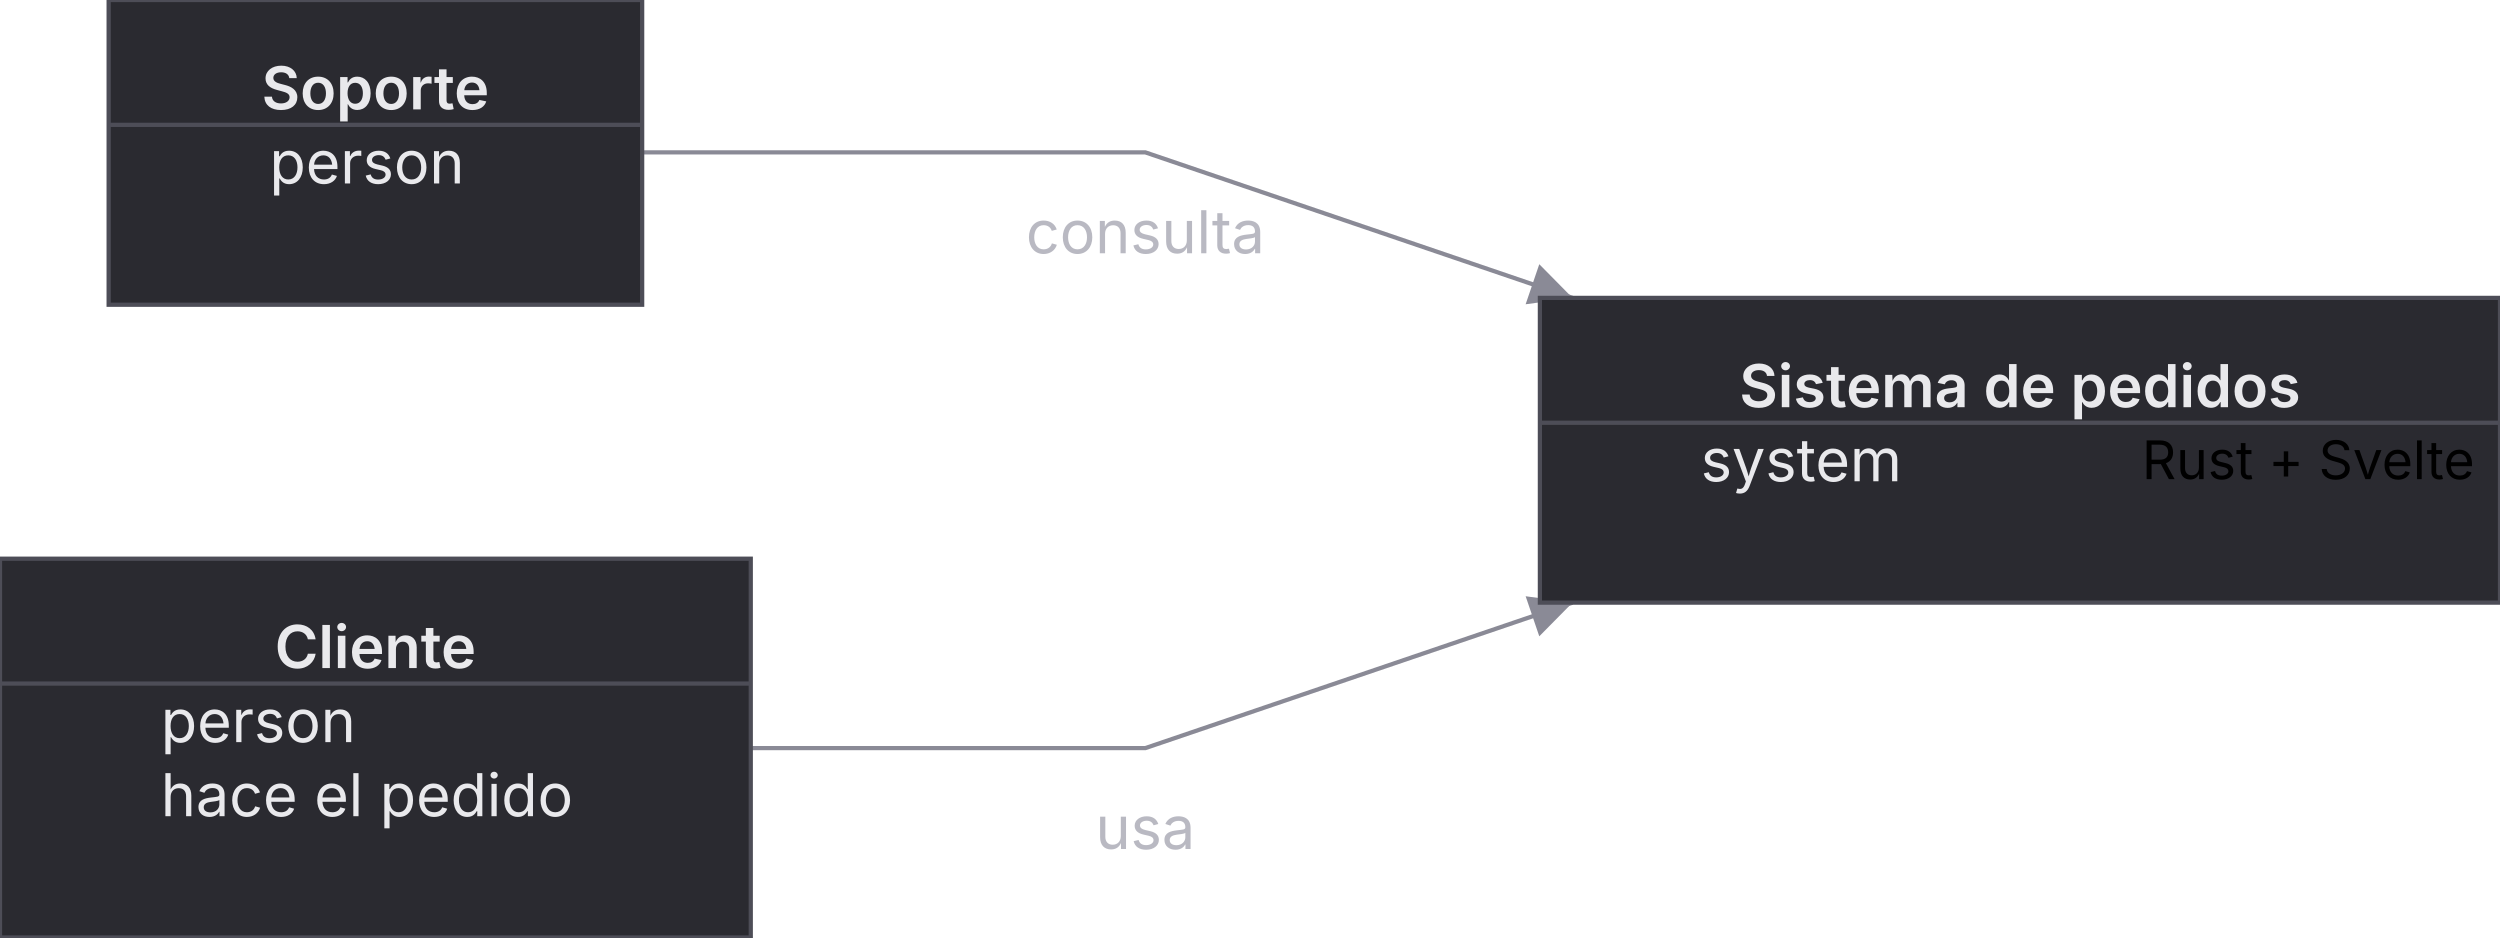
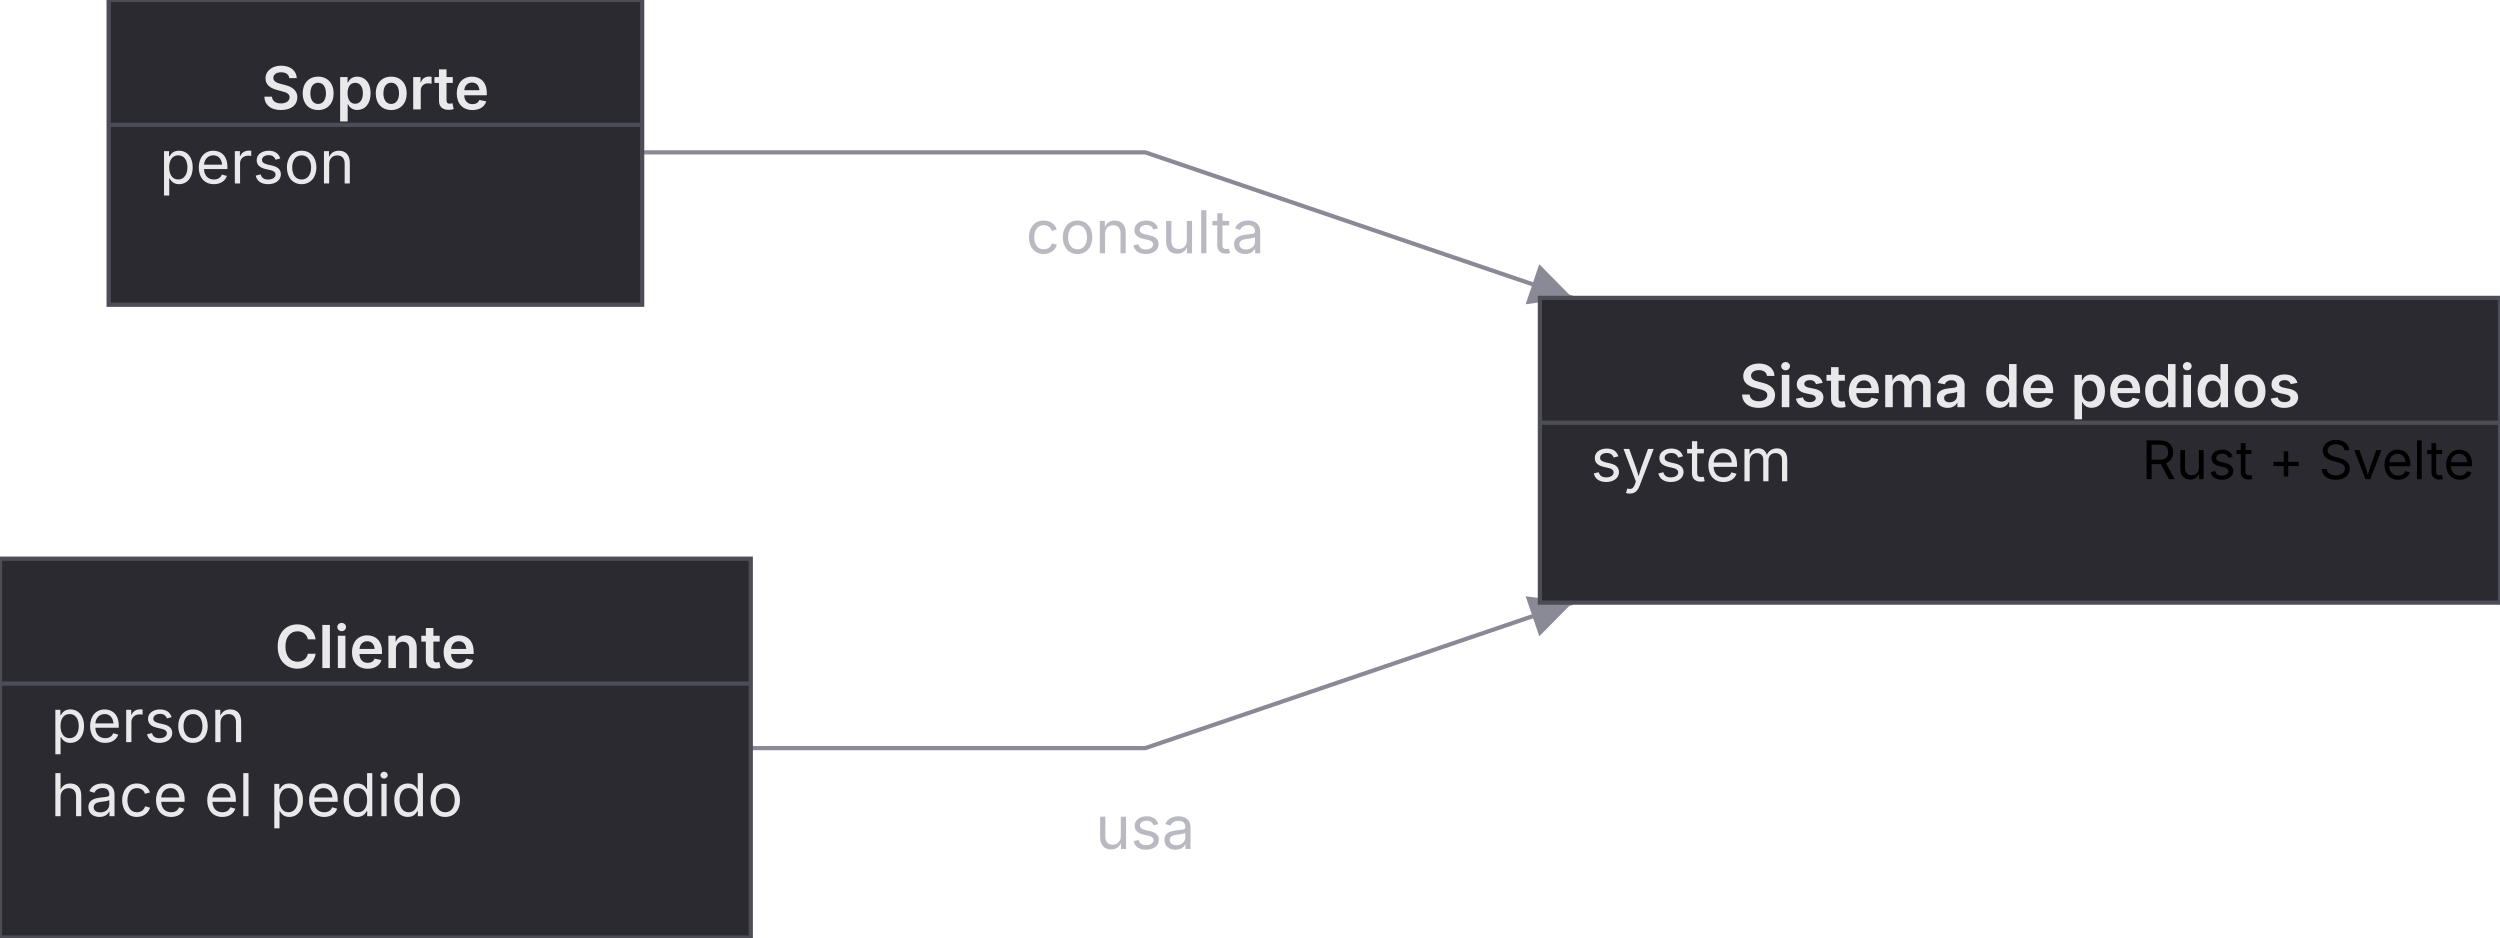
<svg xmlns="http://www.w3.org/2000/svg" class="graphium" viewBox="0.00 0.00 590.66 221.50" width="590.66" height="221.50">
  <style>
.bg{fill:rgba(27, 27, 27, 1.00)}
.node-fill{fill:rgba(42, 42, 48, 1.00)}
.node-stroke{stroke:rgba(77, 77, 87, 1.00);stroke-width:1.00}
.node-text{fill:rgba(233, 233, 236, 1.00)}
.edge-stroke{stroke:rgba(138, 138, 150, 1.00);stroke-width:1.00;fill:none}
.edge-text{fill:rgba(185, 185, 194, 1.00)}
.accent{fill:rgba(110, 168, 254, 1.00);stroke:rgba(110, 168, 254, 1.00)}
.emphasis-highlight{stroke:rgba(110, 168, 254, 1.00)}
.emphasis-highlight-text{fill:rgba(110, 168, 254, 1.00)}
.emphasis-muted{opacity:0.55}
.group-box{fill:rgba(42, 42, 48, 1.00);fill-opacity:0.12;stroke:rgba(77, 77, 87, 1.00);stroke-width:1.00;stroke-dasharray:8.00 5.00}
.group-label{fill:rgba(185, 185, 194, 1.00)}
.lane-band{fill:rgba(42, 42, 48, 1.00);fill-opacity:0.35;stroke:rgba(77, 77, 87, 1.00);stroke-width:1.00}
.lane-label{fill:rgba(185, 185, 194, 1.00)}
.lifeline{stroke:rgba(77, 77, 87, 1.00);stroke-width:1.00;stroke-dasharray:4.00 4.00;fill:none}
.stroke-dashed{stroke-dasharray:6.00 4.00}
.text{font-family:Inter, sans-serif}
.cardinality{fill:none;stroke:rgba(138, 138, 150, 1.00);stroke-width:1.00}
.arrow-normal{fill:rgba(138, 138, 150, 1.00)}
.arrow-highlight{fill:rgba(110, 168, 254, 1.00)}
.arrow-muted{fill:rgba(138, 138, 150, 1.00);opacity:0.55}
</style>
  <defs>
    <marker id="arrow-normal" viewBox="0.00 0.00 10.00 10.00" refX="10.00" refY="5.00" markerWidth="10.00" markerHeight="10.00" markerUnits="userSpaceOnUse" orient="auto">
      <path class="arrow-normal" d="M 0.00 0.00 L 10.00 5.00 L 0.00 10.00 Z" />
    </marker>
  </defs>
  <g class="layer-groups">
</g>
  <g class="layer-edges">
    <polyline id="m-cliente-pedidos" class="edge-stroke" points="177.38,176.75 270.60,176.75 371.53,142.38" marker-end="url(#arrow-normal)" />
    <text class="edge-text text" x="270.60" y="195.50" font-size="14.00" text-anchor="middle" dominant-baseline="central">usa</text>
    <polyline id="m-soporte-pedidos" class="edge-stroke" points="151.72,36.00 270.60,36.00 371.53,70.38" marker-end="url(#arrow-normal)" />
    <text class="edge-text text" x="270.60" y="54.75" font-size="14.00" text-anchor="middle" dominant-baseline="central">consulta</text>
  </g>
  <g class="layer-nodes">
    <rect id="g-cliente" class="node-fill node-stroke shape-box" x="0.00" y="132.00" width="177.38" height="89.50" />
    <text class="node-text text" x="88.69" y="152.75" font-size="14.00" text-anchor="middle" dominant-baseline="central" font-weight="600">Cliente</text>
    <line class="node-stroke" x1="0.00" y1="161.50" x2="177.38" y2="161.50" stroke-width="1.00" />
-     <text class="row-badge text" x="6.00" y="170.25" font-size="11.90" dominant-baseline="central" />
-     <text class="node-text text" x="38.00" y="170.25" font-size="14.00" dominant-baseline="central">person</text>
-     <text class="row-badge text" x="6.00" y="187.75" font-size="11.90" dominant-baseline="central" />
-     <text class="node-text text" x="38.00" y="187.75" font-size="14.00" dominant-baseline="central">hace el pedido</text>
+     <text class="node-text text" x="12.00" y="170.25" font-size="14.00" dominant-baseline="central">person</text>
+     <text class="node-text text" x="12.00" y="187.75" font-size="14.00" dominant-baseline="central">hace el pedido</text>
    <rect id="g-pedidos" class="node-fill node-stroke shape-box" x="363.82" y="70.38" width="226.84" height="72.00" />
    <text class="node-text text" x="477.24" y="91.12" font-size="14.00" text-anchor="middle" dominant-baseline="central" font-weight="600">Sistema de pedidos</text>
    <line class="node-stroke" x1="363.82" y1="99.88" x2="590.66" y2="99.88" stroke-width="1.00" />
-     <text class="row-badge text" x="369.82" y="108.62" font-size="11.90" dominant-baseline="central" />
-     <text class="node-text text" x="401.82" y="108.62" font-size="14.00" dominant-baseline="central">system</text>
+     <text class="node-text text" x="375.82" y="108.62" font-size="14.00" dominant-baseline="central">system</text>
    <text class="row-note text" x="584.66" y="108.62" font-size="12.60" text-anchor="end" dominant-baseline="central">Rust + Svelte</text>
    <rect id="g-soporte" class="node-fill node-stroke shape-box" x="25.67" y="0.00" width="126.05" height="72.00" />
    <text class="node-text text" x="88.69" y="20.75" font-size="14.00" text-anchor="middle" dominant-baseline="central" font-weight="600">Soporte</text>
    <line class="node-stroke" x1="25.67" y1="29.50" x2="151.72" y2="29.50" stroke-width="1.00" />
-     <text class="row-badge text" x="31.67" y="38.25" font-size="11.90" dominant-baseline="central" />
-     <text class="node-text text" x="63.67" y="38.25" font-size="14.00" dominant-baseline="central">person</text>
+     <text class="node-text text" x="37.67" y="38.25" font-size="14.00" dominant-baseline="central">person</text>
  </g>
</svg>
